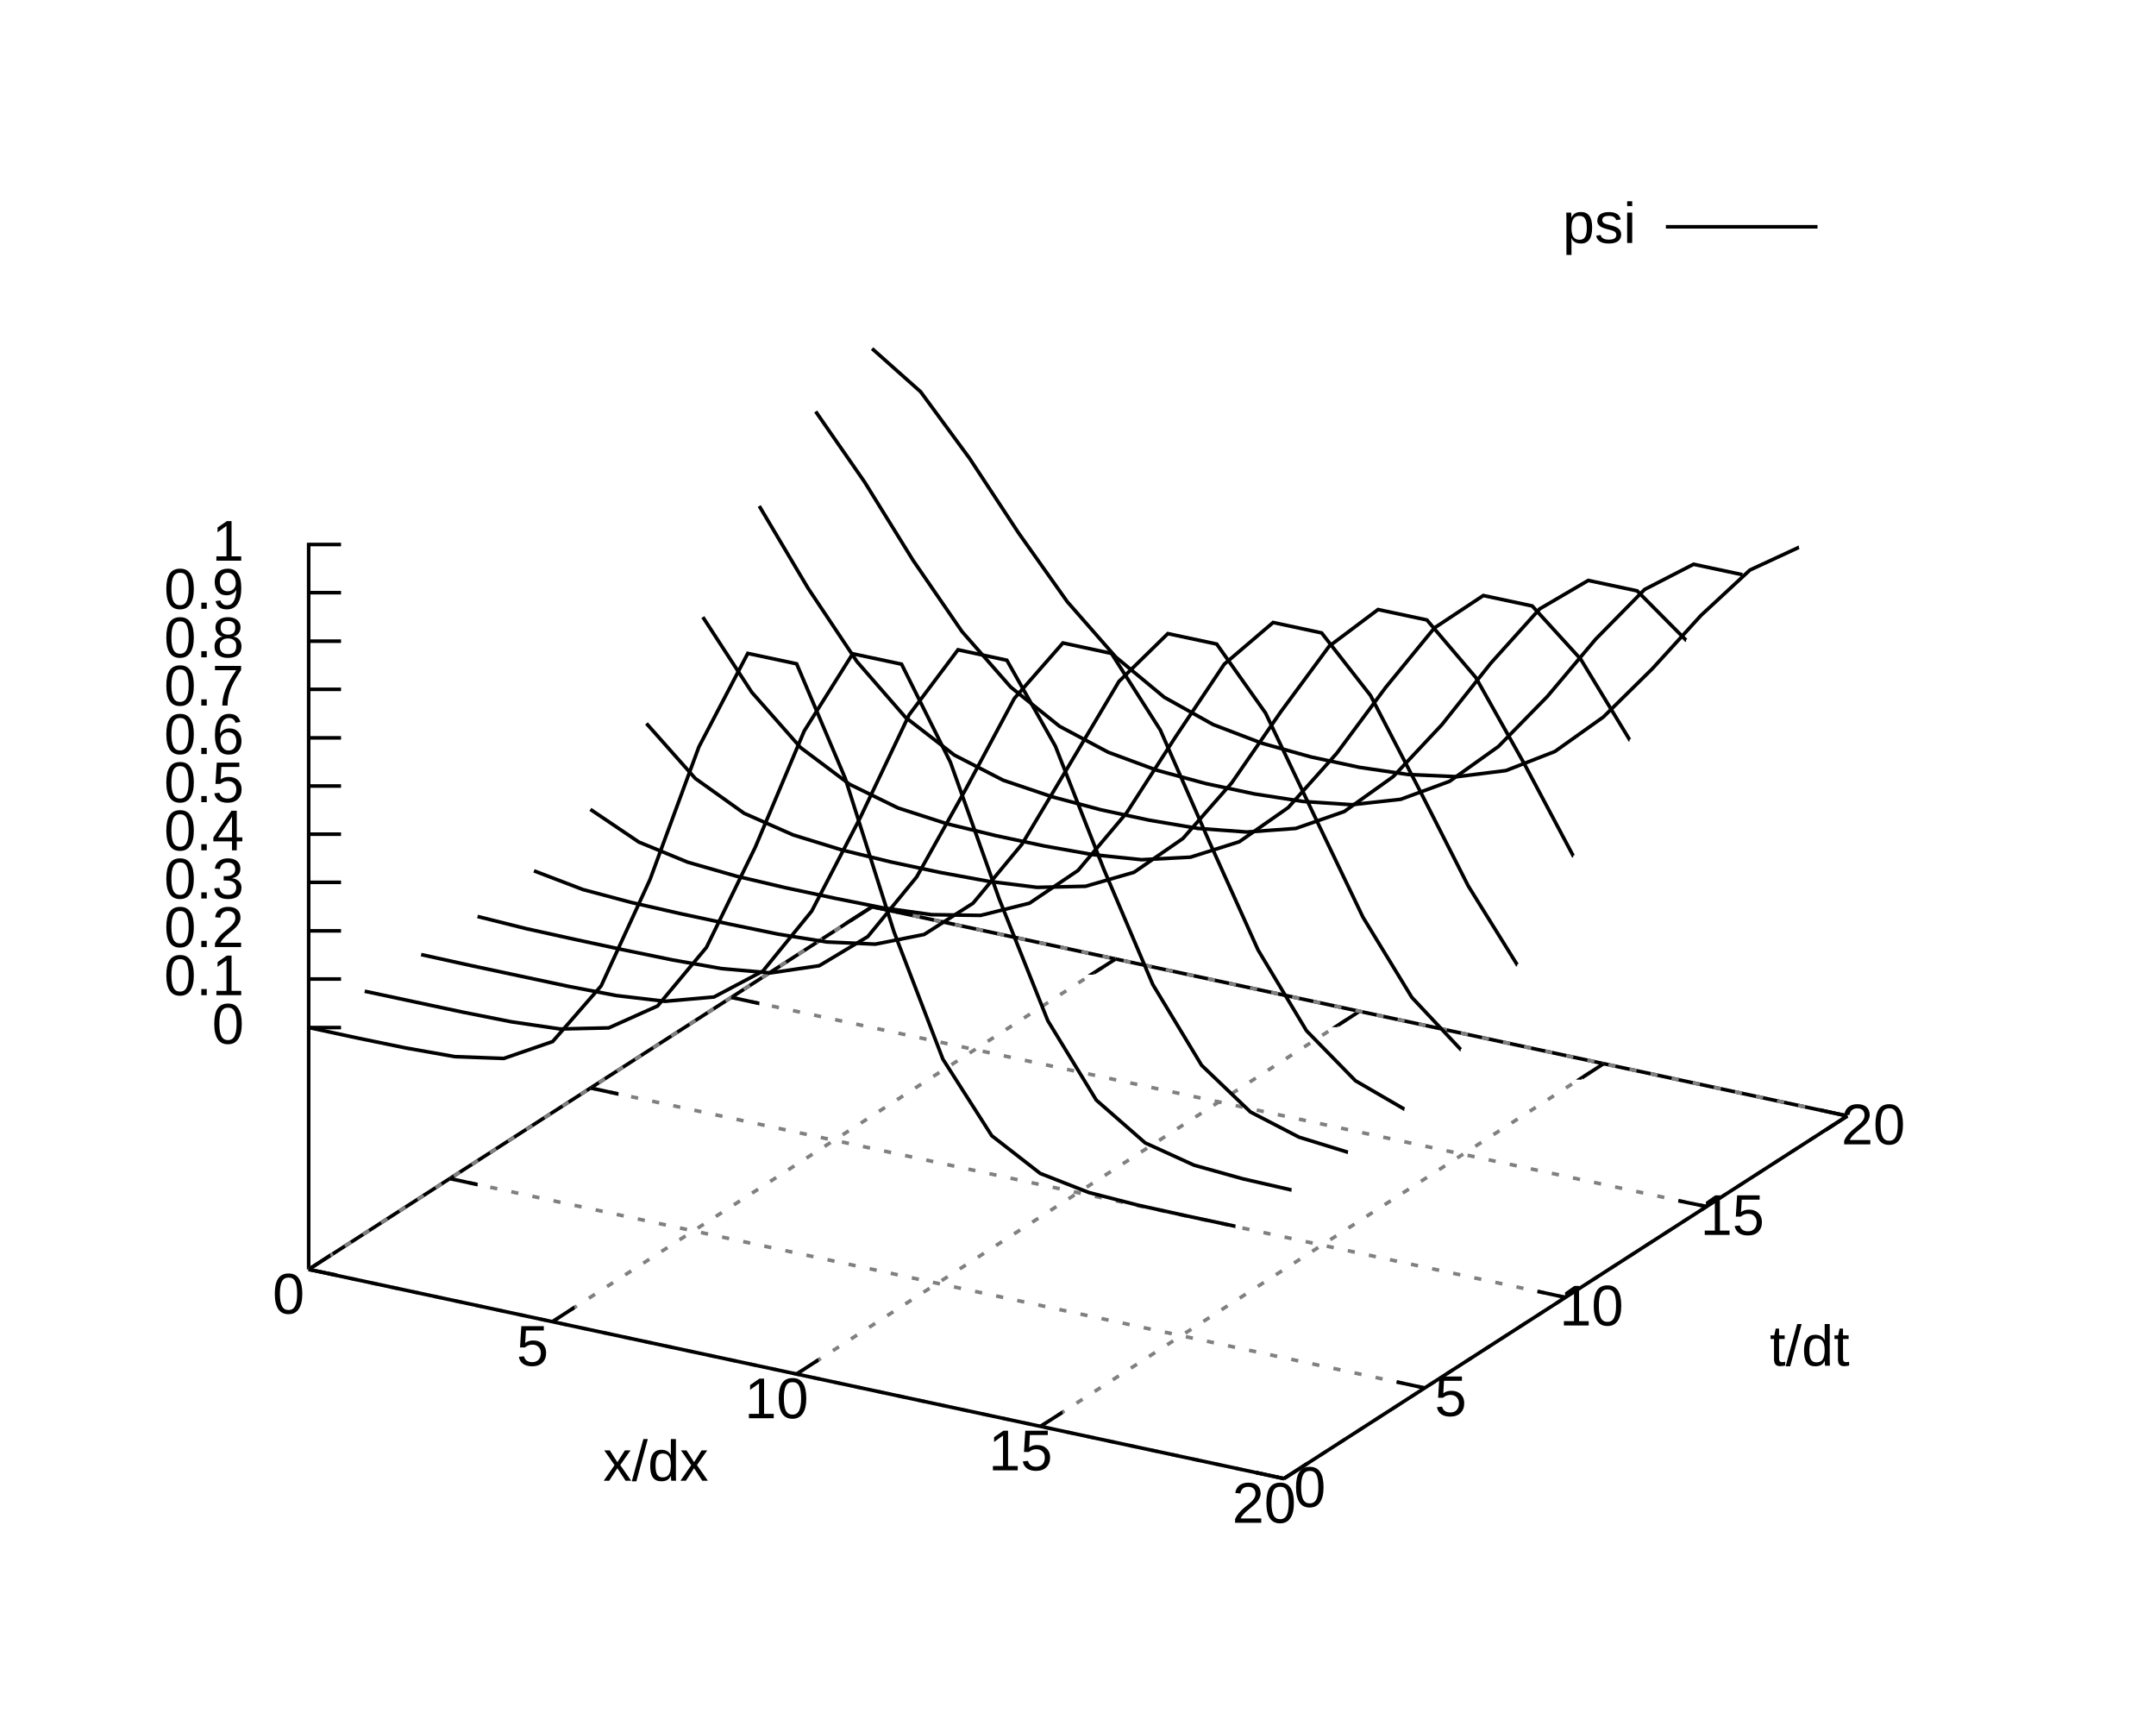
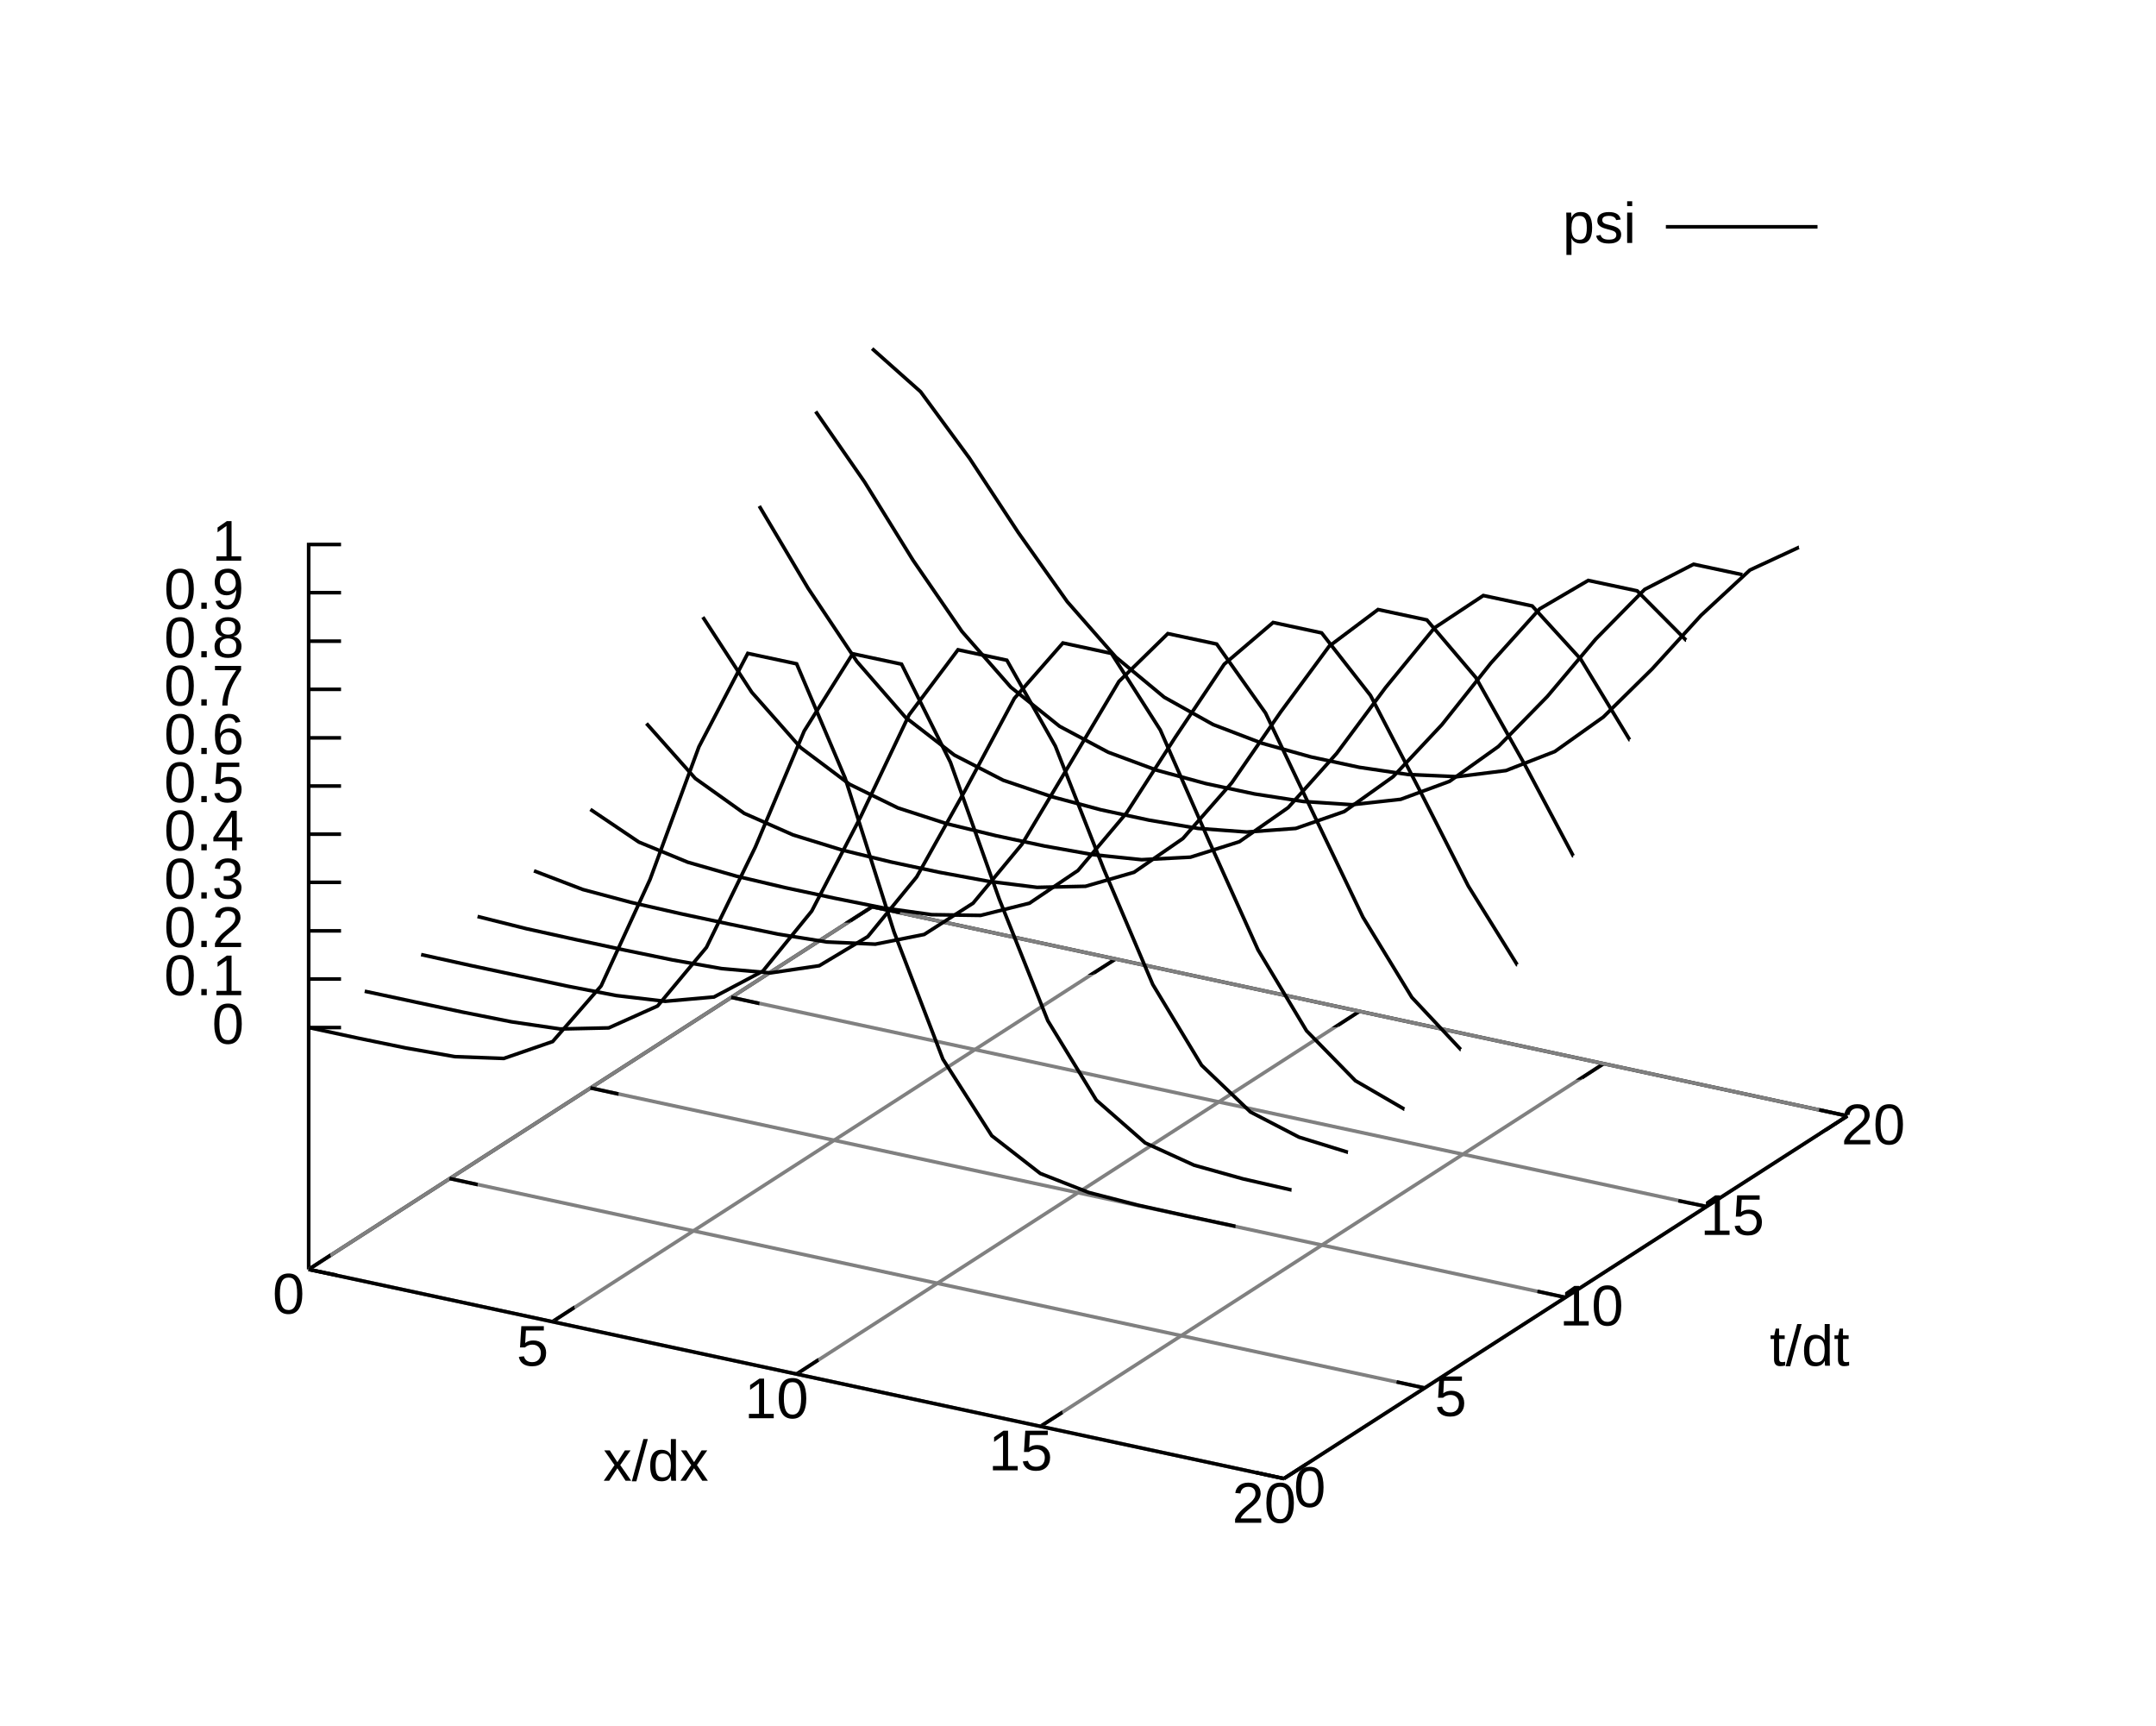
<svg xmlns="http://www.w3.org/2000/svg" xmlns:xlink="http://www.w3.org/1999/xlink" viewBox="0 0 600 480">
  <g id="gnuplot_canvas">
    <rect x="0" y="0" width="600" height="480" fill="none" />
    <defs>
      <circle id="gpDot" r="0.5" stroke-width="0.5" />
      <path id="gpPt0" stroke-width="0.222" stroke="currentColor" d="M-1,0 h2 M0,-1 v2" />
      <path id="gpPt1" stroke-width="0.222" stroke="currentColor" d="M-1,-1 L1,1 M1,-1 L-1,1" />
      <path id="gpPt2" stroke-width="0.222" stroke="currentColor" d="M-1,0 L1,0 M0,-1 L0,1 M-1,-1 L1,1 M-1,1 L1,-1" />
      <rect id="gpPt3" stroke-width="0.222" stroke="currentColor" x="-1" y="-1" width="2" height="2" />
      <rect id="gpPt4" stroke-width="0.222" stroke="currentColor" fill="currentColor" x="-1" y="-1" width="2" height="2" />
      <circle id="gpPt5" stroke-width="0.222" stroke="currentColor" cx="0" cy="0" r="1" />
      <use xlink:href="#gpPt5" id="gpPt6" fill="currentColor" stroke="none" />
      <path id="gpPt7" stroke-width="0.222" stroke="currentColor" d="M0,-1.33 L-1.33,0.67 L1.33,0.67 z" />
      <use xlink:href="#gpPt7" id="gpPt8" fill="currentColor" stroke="none" />
      <use xlink:href="#gpPt7" id="gpPt9" stroke="currentColor" transform="rotate(180)" />
      <use xlink:href="#gpPt9" id="gpPt10" fill="currentColor" stroke="none" />
      <use xlink:href="#gpPt3" id="gpPt11" stroke="currentColor" transform="rotate(45)" />
      <use xlink:href="#gpPt11" id="gpPt12" fill="currentColor" stroke="none" />
    </defs>
    <g style="fill:none; color:white; stroke:currentColor; stroke-width:1.00; stroke-linecap:butt; stroke-linejoin:miter">
</g>
    <g style="fill:none; color:black; stroke:currentColor; stroke-width:1.00; stroke-linecap:butt; stroke-linejoin:miter">
-       <path stroke="black" d="M85.9,353.2 L242.7,252.3 M514.1,310.5 L242.7,252.3 M85.9,353.2 L85.9,151.5  h0.01" />
-     </g>
-     <g style="fill:none; color:gray; stroke:currentColor; stroke-width:1.00; stroke-linecap:butt; stroke-linejoin:miter">
-       <path stroke="gray" stroke-dasharray=" 2,4" class="gridline" d="M85.9,353.2 L242.7,252.3  h0.01" />
-     </g>
-     <g style="fill:none; color:black; stroke:currentColor; stroke-width:1.00; stroke-linecap:butt; stroke-linejoin:miter">
-       <path stroke="black" d="M85.9,353.2 L91.9,349.3  h0.01" />
+       <path d="M85.9,353.2 L242.7,252.3 M514.1,310.5 L242.7,252.3 M85.9,353.2 L85.9,151.5  h0.01" />
+     </g>
+     <g style="fill:none; color:gray; stroke:currentColor; stroke-width:1.00; stroke-linecap:butt; stroke-linejoin:miter">
+       <path class="gridline" d="M85.9,353.2 L242.7,252.3  h0.01" />
+     </g>
+     <g style="fill:none; color:black; stroke:currentColor; stroke-width:1.00; stroke-linecap:butt; stroke-linejoin:miter">
+       <path d="M85.9,353.2 L91.9,349.3  h0.01" />
      <g transform="translate(80.3,365.5)" style="stroke:none; fill:black; font-family:Arial; font-size:12.00pt; text-anchor:middle">
        <text> 0</text>
      </g>
-       <path stroke="black" d="M242.7,252.3 L236.6,256.2  h0.01" />
-     </g>
-     <g style="fill:none; color:gray; stroke:currentColor; stroke-width:1.00; stroke-linecap:butt; stroke-linejoin:miter">
-       <path stroke="gray" stroke-dasharray=" 2,4" class="gridline" d="M153.8,367.7 L310.5,266.8  h0.01" />
-     </g>
-     <g style="fill:none; color:black; stroke:currentColor; stroke-width:1.00; stroke-linecap:butt; stroke-linejoin:miter">
-       <path stroke="black" d="M153.8,367.7 L159.8,363.8  h0.01" />
+       <path d="M242.7,252.3 L236.6,256.2  h0.01" />
+     </g>
+     <g style="fill:none; color:gray; stroke:currentColor; stroke-width:1.00; stroke-linecap:butt; stroke-linejoin:miter">
+       <path class="gridline" d="M153.8,367.7 L310.5,266.8  h0.01" />
+     </g>
+     <g style="fill:none; color:black; stroke:currentColor; stroke-width:1.00; stroke-linecap:butt; stroke-linejoin:miter">
+       <path d="M153.8,367.7 L159.8,363.8  h0.01" />
      <g transform="translate(148.2,380.0)" style="stroke:none; fill:black; font-family:Arial; font-size:12.00pt; text-anchor:middle">
        <text> 5</text>
      </g>
-       <path stroke="black" d="M310.5,266.8 L304.4,270.7  h0.01" />
-     </g>
-     <g style="fill:none; color:gray; stroke:currentColor; stroke-width:1.00; stroke-linecap:butt; stroke-linejoin:miter">
-       <path stroke="gray" stroke-dasharray=" 2,4" class="gridline" d="M221.7,382.3 L378.3,281.4  h0.01" />
-     </g>
-     <g style="fill:none; color:black; stroke:currentColor; stroke-width:1.00; stroke-linecap:butt; stroke-linejoin:miter">
-       <path stroke="black" d="M221.7,382.3 L227.7,378.4  h0.01" />
+       <path d="M310.5,266.8 L304.4,270.7  h0.01" />
+     </g>
+     <g style="fill:none; color:gray; stroke:currentColor; stroke-width:1.00; stroke-linecap:butt; stroke-linejoin:miter">
+       <path class="gridline" d="M221.7,382.3 L378.3,281.4  h0.01" />
+     </g>
+     <g style="fill:none; color:black; stroke:currentColor; stroke-width:1.00; stroke-linecap:butt; stroke-linejoin:miter">
+       <path d="M221.7,382.3 L227.7,378.4  h0.01" />
      <g transform="translate(216.1,394.6)" style="stroke:none; fill:black; font-family:Arial; font-size:12.00pt; text-anchor:middle">
        <text> 10</text>
      </g>
-       <path stroke="black" d="M378.3,281.4 L372.3,285.3  h0.01" />
-     </g>
-     <g style="fill:none; color:gray; stroke:currentColor; stroke-width:1.00; stroke-linecap:butt; stroke-linejoin:miter">
-       <path stroke="gray" stroke-dasharray=" 2,4" class="gridline" d="M289.5,396.9 L446.2,296.0  h0.01" />
-     </g>
-     <g style="fill:none; color:black; stroke:currentColor; stroke-width:1.00; stroke-linecap:butt; stroke-linejoin:miter">
-       <path stroke="black" d="M289.5,396.9 L295.6,393.0  h0.01" />
+       <path d="M378.3,281.4 L372.3,285.3  h0.01" />
+     </g>
+     <g style="fill:none; color:gray; stroke:currentColor; stroke-width:1.00; stroke-linecap:butt; stroke-linejoin:miter">
+       <path class="gridline" d="M289.5,396.9 L446.2,296.0  h0.01" />
+     </g>
+     <g style="fill:none; color:black; stroke:currentColor; stroke-width:1.00; stroke-linecap:butt; stroke-linejoin:miter">
+       <path d="M289.5,396.9 L295.6,393.0  h0.01" />
      <g transform="translate(284.0,409.1)" style="stroke:none; fill:black; font-family:Arial; font-size:12.00pt; text-anchor:middle">
        <text> 15</text>
      </g>
-       <path stroke="black" d="M446.2,296.0 L440.2,299.9  h0.01" />
-     </g>
-     <g style="fill:none; color:gray; stroke:currentColor; stroke-width:1.00; stroke-linecap:butt; stroke-linejoin:miter">
-       <path stroke="gray" stroke-dasharray=" 2,4" class="gridline" d="M357.3,411.4 L514.1,310.5  h0.01" />
-     </g>
-     <g style="fill:none; color:black; stroke:currentColor; stroke-width:1.00; stroke-linecap:butt; stroke-linejoin:miter">
-       <path stroke="black" d="M357.3,411.4 L363.4,407.5  h0.01" />
+       <path d="M446.2,296.0 L440.2,299.9  h0.01" />
+     </g>
+     <g style="fill:none; color:gray; stroke:currentColor; stroke-width:1.00; stroke-linecap:butt; stroke-linejoin:miter">
+       <path class="gridline" d="M357.3,411.4 L514.1,310.5  h0.01" />
+     </g>
+     <g style="fill:none; color:black; stroke:currentColor; stroke-width:1.00; stroke-linecap:butt; stroke-linejoin:miter">
+       <path d="M357.3,411.4 L363.4,407.5  h0.01" />
      <g transform="translate(351.8,423.7)" style="stroke:none; fill:black; font-family:Arial; font-size:12.00pt; text-anchor:middle">
        <text> 20</text>
      </g>
-       <path stroke="black" d="M514.1,310.5 L508.1,314.4  h0.01" />
-     </g>
-     <g style="fill:none; color:gray; stroke:currentColor; stroke-width:1.00; stroke-linecap:butt; stroke-linejoin:miter">
-       <path stroke="gray" stroke-dasharray=" 2,4" class="gridline" d="M357.3,411.4 L85.9,353.2  h0.01" />
-     </g>
-     <g style="fill:none; color:black; stroke:currentColor; stroke-width:1.00; stroke-linecap:butt; stroke-linejoin:miter">
-       <path stroke="black" d="M357.3,411.4 L349.5,409.7  h0.01" />
+       <path d="M514.1,310.5 L508.1,314.4  h0.01" />
+     </g>
+     <g style="fill:none; color:gray; stroke:currentColor; stroke-width:1.00; stroke-linecap:butt; stroke-linejoin:miter">
+       <path class="gridline" d="M357.3,411.4 L85.9,353.2  h0.01" />
+     </g>
+     <g style="fill:none; color:black; stroke:currentColor; stroke-width:1.00; stroke-linecap:butt; stroke-linejoin:miter">
+       <path d="M357.3,411.4 L349.5,409.7  h0.01" />
      <g transform="translate(364.5,419.3)" style="stroke:none; fill:black; font-family:Arial; font-size:12.00pt; text-anchor:middle">
        <text> 0</text>
      </g>
-       <path stroke="black" d="M85.9,353.2 L93.7,354.8  h0.01" />
-     </g>
-     <g style="fill:none; color:gray; stroke:currentColor; stroke-width:1.00; stroke-linecap:butt; stroke-linejoin:miter">
-       <path stroke="gray" stroke-dasharray=" 2,4" class="gridline" d="M396.5,386.2 L125.1,327.9  h0.01" />
-     </g>
-     <g style="fill:none; color:black; stroke:currentColor; stroke-width:1.00; stroke-linecap:butt; stroke-linejoin:miter">
-       <path stroke="black" d="M396.5,386.2 L388.7,384.5  h0.01" />
+       <path d="M85.9,353.2 L93.7,354.8  h0.01" />
+     </g>
+     <g style="fill:none; color:gray; stroke:currentColor; stroke-width:1.00; stroke-linecap:butt; stroke-linejoin:miter">
+       <path class="gridline" d="M396.5,386.2 L125.1,327.9  h0.01" />
+     </g>
+     <g style="fill:none; color:black; stroke:currentColor; stroke-width:1.00; stroke-linecap:butt; stroke-linejoin:miter">
+       <path d="M396.5,386.2 L388.7,384.5  h0.01" />
      <g transform="translate(403.7,394.0)" style="stroke:none; fill:black; font-family:Arial; font-size:12.00pt; text-anchor:middle">
        <text> 5</text>
      </g>
-       <path stroke="black" d="M125.1,327.9 L132.9,329.6  h0.01" />
-     </g>
-     <g style="fill:none; color:gray; stroke:currentColor; stroke-width:1.00; stroke-linecap:butt; stroke-linejoin:miter">
-       <path stroke="gray" stroke-dasharray=" 2,4" class="gridline" d="M435.7,361.0 L164.3,302.7  h0.01" />
-     </g>
-     <g style="fill:none; color:black; stroke:currentColor; stroke-width:1.00; stroke-linecap:butt; stroke-linejoin:miter">
-       <path stroke="black" d="M435.7,361.0 L427.9,359.3  h0.01" />
+       <path d="M125.1,327.9 L132.9,329.6  h0.01" />
+     </g>
+     <g style="fill:none; color:gray; stroke:currentColor; stroke-width:1.00; stroke-linecap:butt; stroke-linejoin:miter">
+       <path class="gridline" d="M435.7,361.0 L164.3,302.7  h0.01" />
+     </g>
+     <g style="fill:none; color:black; stroke:currentColor; stroke-width:1.00; stroke-linecap:butt; stroke-linejoin:miter">
+       <path d="M435.7,361.0 L427.9,359.3  h0.01" />
      <g transform="translate(442.9,368.8)" style="stroke:none; fill:black; font-family:Arial; font-size:12.00pt; text-anchor:middle">
        <text> 10</text>
      </g>
-       <path stroke="black" d="M164.3,302.7 L172.1,304.4  h0.01" />
-     </g>
-     <g style="fill:none; color:gray; stroke:currentColor; stroke-width:1.00; stroke-linecap:butt; stroke-linejoin:miter">
-       <path stroke="gray" stroke-dasharray=" 2,4" class="gridline" d="M474.9,335.7 L203.5,277.5  h0.01" />
-     </g>
-     <g style="fill:none; color:black; stroke:currentColor; stroke-width:1.00; stroke-linecap:butt; stroke-linejoin:miter">
-       <path stroke="black" d="M474.9,335.7 L467.1,334.1  h0.01" />
+       <path d="M164.3,302.7 L172.1,304.4  h0.01" />
+     </g>
+     <g style="fill:none; color:gray; stroke:currentColor; stroke-width:1.00; stroke-linecap:butt; stroke-linejoin:miter">
+       <path class="gridline" d="M474.9,335.7 L203.5,277.5  h0.01" />
+     </g>
+     <g style="fill:none; color:black; stroke:currentColor; stroke-width:1.00; stroke-linecap:butt; stroke-linejoin:miter">
+       <path d="M474.9,335.7 L467.1,334.1  h0.01" />
      <g transform="translate(482.1,343.6)" style="stroke:none; fill:black; font-family:Arial; font-size:12.00pt; text-anchor:middle">
        <text> 15</text>
      </g>
-       <path stroke="black" d="M203.5,277.5 L211.3,279.2  h0.01" />
-     </g>
-     <g style="fill:none; color:gray; stroke:currentColor; stroke-width:1.00; stroke-linecap:butt; stroke-linejoin:miter">
-       <path stroke="gray" stroke-dasharray=" 2,4" class="gridline" d="M514.1,310.5 L242.7,252.3  h0.01" />
-     </g>
-     <g style="fill:none; color:black; stroke:currentColor; stroke-width:1.00; stroke-linecap:butt; stroke-linejoin:miter">
-       <path stroke="black" d="M514.1,310.5 L506.3,308.8  h0.01" />
+       <path d="M203.5,277.5 L211.3,279.2  h0.01" />
+     </g>
+     <g style="fill:none; color:gray; stroke:currentColor; stroke-width:1.00; stroke-linecap:butt; stroke-linejoin:miter">
+       <path class="gridline" d="M514.1,310.5 L242.7,252.3  h0.01" />
+     </g>
+     <g style="fill:none; color:black; stroke:currentColor; stroke-width:1.00; stroke-linecap:butt; stroke-linejoin:miter">
+       <path d="M514.1,310.5 L506.3,308.8  h0.01" />
      <g transform="translate(521.3,318.4)" style="stroke:none; fill:black; font-family:Arial; font-size:12.00pt; text-anchor:middle">
        <text> 20</text>
      </g>
-       <path stroke="black" d="M242.7,252.3 L250.5,253.9 M85.9,285.9 L94.9,285.9  h0.01" />
+       <path d="M242.7,252.3 L250.5,253.9 M85.9,285.9 L94.9,285.9  h0.01" />
      <g transform="translate(67.9,290.4)" style="stroke:none; fill:black; font-family:Arial; font-size:12.00pt; text-anchor:end">
        <text> 0</text>
      </g>
-       <path stroke="black" d="M85.9,272.4 L94.9,272.4  h0.01" />
+       <path d="M85.9,272.4 L94.9,272.4  h0.01" />
      <g transform="translate(67.9,276.9)" style="stroke:none; fill:black; font-family:Arial; font-size:12.00pt; text-anchor:end">
        <text> 0.1</text>
      </g>
-       <path stroke="black" d="M85.9,259.0 L94.9,259.0  h0.01" />
+       <path d="M85.9,259.0 L94.9,259.0  h0.01" />
      <g transform="translate(67.9,263.5)" style="stroke:none; fill:black; font-family:Arial; font-size:12.00pt; text-anchor:end">
        <text> 0.2</text>
      </g>
-       <path stroke="black" d="M85.9,245.5 L94.9,245.5  h0.01" />
+       <path d="M85.9,245.5 L94.9,245.5  h0.01" />
      <g transform="translate(67.9,250.0)" style="stroke:none; fill:black; font-family:Arial; font-size:12.00pt; text-anchor:end">
        <text> 0.3</text>
      </g>
-       <path stroke="black" d="M85.9,232.1 L94.9,232.1  h0.01" />
+       <path d="M85.9,232.1 L94.9,232.1  h0.01" />
      <g transform="translate(67.9,236.6)" style="stroke:none; fill:black; font-family:Arial; font-size:12.00pt; text-anchor:end">
        <text> 0.4</text>
      </g>
-       <path stroke="black" d="M85.9,218.7 L94.9,218.7  h0.01" />
+       <path d="M85.9,218.7 L94.9,218.7  h0.01" />
      <g transform="translate(67.9,223.2)" style="stroke:none; fill:black; font-family:Arial; font-size:12.00pt; text-anchor:end">
        <text> 0.5</text>
      </g>
-       <path stroke="black" d="M85.9,205.3 L94.9,205.3  h0.01" />
+       <path d="M85.9,205.3 L94.9,205.3  h0.01" />
      <g transform="translate(67.9,209.8)" style="stroke:none; fill:black; font-family:Arial; font-size:12.00pt; text-anchor:end">
        <text> 0.6</text>
      </g>
-       <path stroke="black" d="M85.9,191.8 L94.9,191.8  h0.01" />
+       <path d="M85.9,191.8 L94.9,191.8  h0.01" />
      <g transform="translate(67.9,196.3)" style="stroke:none; fill:black; font-family:Arial; font-size:12.00pt; text-anchor:end">
        <text> 0.7</text>
      </g>
-       <path stroke="black" d="M85.9,178.4 L94.9,178.4  h0.01" />
+       <path d="M85.9,178.4 L94.9,178.4  h0.01" />
      <g transform="translate(67.9,182.9)" style="stroke:none; fill:black; font-family:Arial; font-size:12.00pt; text-anchor:end">
        <text> 0.8</text>
      </g>
-       <path stroke="black" d="M85.9,164.9 L94.9,164.9  h0.01" />
+       <path d="M85.9,164.9 L94.9,164.9  h0.01" />
      <g transform="translate(67.9,169.4)" style="stroke:none; fill:black; font-family:Arial; font-size:12.00pt; text-anchor:end">
        <text> 0.9</text>
      </g>
-       <path stroke="black" d="M85.9,151.5 L94.9,151.5  h0.01" />
+       <path d="M85.9,151.5 L94.9,151.5  h0.01" />
      <g transform="translate(67.9,156.0)" style="stroke:none; fill:black; font-family:Arial; font-size:12.00pt; text-anchor:end">
        <text> 1</text>
      </g>
    </g>
    <g id="gnuplot_plot_1">
      <g style="fill:none; color:red; stroke:currentColor; stroke-width:1.00; stroke-linecap:butt; stroke-linejoin:miter">
</g>
    </g>
    <g id="gnuplot_plot_2">
      <g transform="translate(455.3,67.6)" style="stroke:none; fill:black; font-family:Arial; font-size:12.00pt; text-anchor:end">
        <text>psi</text>
      </g>
      <g style="fill:none; color:black; stroke:currentColor; stroke-width:1.00; stroke-linecap:butt; stroke-linejoin:miter">
-         <path stroke="black" d="M463.6,63.1 L505.8,63.1 M85.9,285.9 L99.4,288.8 L113.0,291.6 L126.6,294.0 L140.2,294.5 L153.8,289.8    L167.3,274.3 L180.9,244.7 L194.5,207.8 L208.1,181.8 L221.7,184.7 L235.2,216.5 L248.8,259.3 L262.4,294.7    L276.0,316.0 L289.5,326.5 L303.0,331.8 L316.6,335.3 L330.2,338.3 L343.8,341.2  h0.01" />
+         <path d="M463.6,63.1 L505.8,63.1 M85.9,285.9 L99.4,288.8 L113.0,291.6 L126.6,294.0 L140.2,294.5 L153.8,289.8    L167.3,274.3 L180.9,244.7 L194.5,207.8 L208.1,181.8 L221.7,184.7 L235.2,216.5 L248.8,259.3 L262.4,294.7    L276.0,316.0 L289.5,326.5 L303.0,331.8 L316.6,335.3 L330.2,338.3 L343.8,341.2  h0.01" />
      </g>
    </g>
    <g id="gnuplot_plot_3">
      <g style="fill:none; color:black; stroke:currentColor; stroke-width:1.00; stroke-linecap:butt; stroke-linejoin:miter">
-         <path stroke="black" d="M101.5,275.8 L115.1,278.7 L128.7,281.6 L142.3,284.3 L155.9,286.3 L169.4,286.0 L183.0,279.9 L196.6,263.6    L210.2,235.7 L223.8,203.4 L237.3,181.9 L250.9,184.8 L264.5,212.1 L278.1,250.2 L291.6,284.0 L305.1,306.1    L318.7,318.0 L332.3,324.2 L345.9,328.0 L359.4,331.1  h0.01" />
+         <path d="M101.5,275.8 L115.1,278.7 L128.7,281.6 L142.3,284.3 L155.9,286.3 L169.4,286.0 L183.0,279.9 L196.6,263.6    L210.2,235.7 L223.8,203.4 L237.3,181.9 L250.9,184.8 L264.5,212.1 L278.1,250.2 L291.6,284.0 L305.1,306.1    L318.7,318.0 L332.3,324.2 L345.9,328.0 L359.4,331.1  h0.01" />
      </g>
    </g>
    <g id="gnuplot_plot_4">
      <g style="fill:none; color:black; stroke:currentColor; stroke-width:1.00; stroke-linecap:butt; stroke-linejoin:miter">
-         <path stroke="black" d="M117.2,265.6 L130.8,268.6 L144.4,271.5 L158.0,274.4 L171.5,277.0 L185.1,278.6 L198.7,277.4 L212.3,270.2    L225.9,253.5 L239.4,227.5 L253.0,198.9 L266.6,180.8 L280.2,183.7 L293.7,207.6 L307.2,241.9 L320.8,273.9    L334.4,296.4 L348.0,309.4 L361.5,316.4 L375.1,320.6  h0.01" />
+         <path d="M117.2,265.6 L130.8,268.6 L144.4,271.5 L158.0,274.4 L171.5,277.0 L185.1,278.6 L198.7,277.4 L212.3,270.2    L225.9,253.5 L239.4,227.5 L253.0,198.9 L266.6,180.8 L280.2,183.7 L293.7,207.6 L307.2,241.9 L320.8,273.9    L334.4,296.4 L348.0,309.4 L361.5,316.4 L375.1,320.6  h0.01" />
      </g>
    </g>
    <g id="gnuplot_plot_5">
      <g style="fill:none; color:black; stroke:currentColor; stroke-width:1.00; stroke-linecap:butt; stroke-linejoin:miter">
-         <path stroke="black" d="M132.9,255.0 L146.5,258.4 L160.1,261.4 L173.6,264.3 L187.2,267.1 L200.8,269.5 L214.4,270.7 L228.0,268.7    L241.5,260.6 L255.1,244.0 L268.7,219.7 L282.3,194.3 L295.8,178.9 L309.3,181.8 L322.9,203.1 L336.5,234.1    L350.1,264.3 L363.6,286.8 L377.2,300.7 L390.8,308.6  h0.01" />
+         <path d="M132.9,255.0 L146.5,258.4 L160.1,261.4 L173.6,264.3 L187.2,267.1 L200.8,269.5 L214.4,270.7 L228.0,268.7    L241.5,260.6 L255.1,244.0 L268.7,219.7 L282.3,194.3 L295.8,178.9 L309.3,181.8 L322.9,203.1 L336.5,234.1    L350.1,264.3 L363.6,286.8 L377.2,300.7 L390.8,308.6  h0.01" />
      </g>
    </g>
    <g id="gnuplot_plot_6">
      <g style="fill:none; color:black; stroke:currentColor; stroke-width:1.00; stroke-linecap:butt; stroke-linejoin:miter">
-         <path stroke="black" d="M148.6,242.3 L162.2,247.5 L175.7,251.1 L189.3,254.2 L202.9,257.1 L216.5,259.9 L230.1,262.1 L243.6,262.7    L257.2,260.0 L270.8,251.3 L284.4,234.9 L297.9,212.3 L311.4,189.6 L325.0,176.3 L338.6,179.2 L352.2,198.4    L365.7,226.8 L379.3,255.2 L392.9,277.5 L406.5,292.0  h0.01" />
+         <path d="M148.6,242.3 L162.2,247.5 L175.7,251.1 L189.3,254.2 L202.9,257.1 L216.5,259.9 L230.1,262.1 L243.6,262.7    L257.2,260.0 L270.8,251.3 L284.4,234.9 L297.9,212.3 L311.4,189.6 L325.0,176.3 L338.6,179.2 L352.2,198.4    L365.7,226.8 L379.3,255.2 L392.9,277.5 L406.5,292.0  h0.01" />
      </g>
    </g>
    <g id="gnuplot_plot_7">
      <g style="fill:none; color:black; stroke:currentColor; stroke-width:1.00; stroke-linecap:butt; stroke-linejoin:miter">
-         <path stroke="black" d="M164.3,225.2 L177.8,234.3 L191.4,239.9 L205.0,243.8 L218.6,247.0 L232.2,249.9 L245.7,252.6 L259.3,254.5    L272.9,254.7 L286.5,251.3 L300.0,242.2 L313.5,226.2 L327.1,205.1 L340.7,184.8 L354.3,173.2 L367.8,176.1    L381.4,193.5 L395.0,219.7 L408.6,246.5 L422.2,268.4  h0.01" />
+         <path d="M164.3,225.2 L177.8,234.3 L191.4,239.9 L205.0,243.8 L218.6,247.0 L232.2,249.9 L245.7,252.6 L259.3,254.5    L272.9,254.7 L286.5,251.3 L300.0,242.2 L313.5,226.2 L327.1,205.1 L340.7,184.8 L354.3,173.2 L367.8,176.1    L381.4,193.5 L395.0,219.7 L408.6,246.5 L422.2,268.4  h0.01" />
      </g>
    </g>
    <g id="gnuplot_plot_8">
      <g style="fill:none; color:black; stroke:currentColor; stroke-width:1.00; stroke-linecap:butt; stroke-linejoin:miter">
-         <path stroke="black" d="M179.9,201.3 L193.5,216.6 L207.1,226.3 L220.7,232.3 L234.3,236.5 L247.8,239.8 L261.4,242.7 L275.0,245.2    L288.6,246.9 L302.1,246.6 L315.6,242.7 L329.2,233.3 L342.8,217.8 L356.4,198.1 L369.9,179.8 L383.5,169.6    L397.1,172.5 L410.7,188.5 L424.3,212.7 L437.8,238.1  h0.01" />
+         <path d="M179.9,201.3 L193.5,216.6 L207.1,226.3 L220.7,232.3 L234.3,236.5 L247.8,239.8 L261.4,242.7 L275.0,245.2    L288.6,246.9 L302.1,246.6 L315.6,242.7 L329.2,233.3 L342.8,217.8 L356.4,198.1 L369.9,179.8 L383.5,169.6    L397.1,172.5 L410.7,188.5 L424.3,212.7 L437.8,238.1  h0.01" />
      </g>
    </g>
    <g id="gnuplot_plot_9">
      <g style="fill:none; color:black; stroke:currentColor; stroke-width:1.00; stroke-linecap:butt; stroke-linejoin:miter">
-         <path stroke="black" d="M195.6,171.7 L209.2,192.6 L222.8,208.0 L236.4,218.2 L249.9,224.8 L263.5,229.2 L277.1,232.5 L290.7,235.4    L304.2,237.8 L317.7,239.2 L331.3,238.5 L344.9,234.2 L358.5,224.7 L372.0,209.6 L385.6,191.3 L399.2,174.7    L412.8,165.7 L426.4,168.6 L439.9,183.4 L453.5,205.8  h0.01" />
+         <path d="M195.6,171.7 L209.2,192.6 L222.8,208.0 L236.4,218.2 L249.9,224.8 L263.5,229.2 L277.1,232.5 L290.7,235.4    L304.2,237.8 L317.7,239.2 L331.3,238.5 L344.9,234.2 L358.5,224.7 L372.0,209.6 L385.6,191.3 L399.2,174.7    L412.8,165.7 L426.4,168.6 L439.9,183.4 L453.5,205.8  h0.01" />
      </g>
    </g>
    <g id="gnuplot_plot_10">
      <g style="fill:none; color:black; stroke:currentColor; stroke-width:1.00; stroke-linecap:butt; stroke-linejoin:miter">
-         <path stroke="black" d="M211.3,140.8 L224.9,163.7 L238.5,184.1 L252.0,199.6 L265.6,210.1 L279.2,217.1 L292.8,221.7 L306.3,225.3    L319.8,228.2 L333.4,230.5 L347.0,231.5 L360.6,230.5 L374.1,225.8 L387.7,216.1 L401.3,201.6 L414.9,184.5    L428.5,169.4 L442.0,161.5 L455.6,164.4 L469.2,178.1  h0.01" />
+         <path d="M211.3,140.8 L224.9,163.7 L238.5,184.1 L252.0,199.6 L265.6,210.1 L279.2,217.1 L292.8,221.7 L306.3,225.3    L319.8,228.2 L333.4,230.5 L347.0,231.5 L360.6,230.5 L374.1,225.8 L387.7,216.1 L401.3,201.6 L414.9,184.5    L428.5,169.4 L442.0,161.5 L455.6,164.4 L469.2,178.1  h0.01" />
      </g>
    </g>
    <g id="gnuplot_plot_11">
      <g style="fill:none; color:black; stroke:currentColor; stroke-width:1.00; stroke-linecap:butt; stroke-linejoin:miter">
-         <path stroke="black" d="M227.0,114.5 L240.6,134.1 L254.1,155.9 L267.7,175.7 L281.3,191.2 L294.9,202.1 L308.4,209.3 L321.9,214.3    L335.5,218.0 L349.1,220.9 L362.7,223.0 L376.2,223.9 L389.8,222.4 L403.4,217.4 L417.0,207.7 L430.6,193.8    L444.1,177.8 L457.7,164.0 L471.3,157.0 L484.9,159.9  h0.01" />
+         <path d="M227.0,114.5 L240.6,134.1 L254.1,155.9 L267.7,175.7 L281.3,191.2 L294.9,202.1 L308.4,209.3 L321.9,214.3    L335.5,218.0 L349.1,220.9 L362.7,223.0 L376.2,223.9 L389.8,222.4 L403.4,217.4 L417.0,207.7 L430.6,193.8    L444.1,177.8 L457.7,164.0 L471.3,157.0 L484.9,159.9  h0.01" />
      </g>
    </g>
    <g id="gnuplot_plot_12">
      <g style="fill:none; color:black; stroke:currentColor; stroke-width:1.00; stroke-linecap:butt; stroke-linejoin:miter">
-         <path stroke="black" d="M242.7,97.0 L256.2,109.0 L269.8,127.5 L283.4,148.2 L297.0,167.4 L310.5,182.8 L324.0,194.0 L337.6,201.6    L351.2,206.8 L364.8,210.6 L378.3,213.5 L391.9,215.5 L405.5,216.1 L419.1,214.4 L432.7,209.1 L446.2,199.5    L459.8,186.1 L473.4,171.2 L487.0,158.6 L500.6,152.3  h0.01" />
-       </g>
-     </g>
-     <g style="fill:none; color:black; stroke:currentColor; stroke-width:1.00; stroke-linecap:butt; stroke-linejoin:miter">
-       <path stroke="black" d="M514.1,310.5 L357.3,411.4 M85.9,353.2 L357.3,411.4  h0.01" />
+         <path d="M242.7,97.0 L256.2,109.0 L269.8,127.5 L283.4,148.2 L297.0,167.4 L310.5,182.8 L324.0,194.0 L337.6,201.6    L351.2,206.8 L364.8,210.6 L378.3,213.5 L391.9,215.5 L405.5,216.1 L419.1,214.4 L432.7,209.1 L446.2,199.5    L459.8,186.1 L473.4,171.2 L487.0,158.6 L500.6,152.3  h0.01" />
+       </g>
+     </g>
+     <g style="fill:none; color:black; stroke:currentColor; stroke-width:1.00; stroke-linecap:butt; stroke-linejoin:miter">
+       <path d="M514.1,310.5 L357.3,411.4 M85.9,353.2 L357.3,411.4  h0.01" />
      <g transform="translate(182.5,412.0)" style="stroke:none; fill:black; font-family:Arial; font-size:12.00pt; text-anchor:middle">
        <text>x/dx</text>
      </g>
      <g transform="translate(503.6,380.0)" style="stroke:none; fill:black; font-family:Arial; font-size:12.00pt; text-anchor:middle">
        <text>t/dt</text>
      </g>
    </g>
  </g>
</svg>
